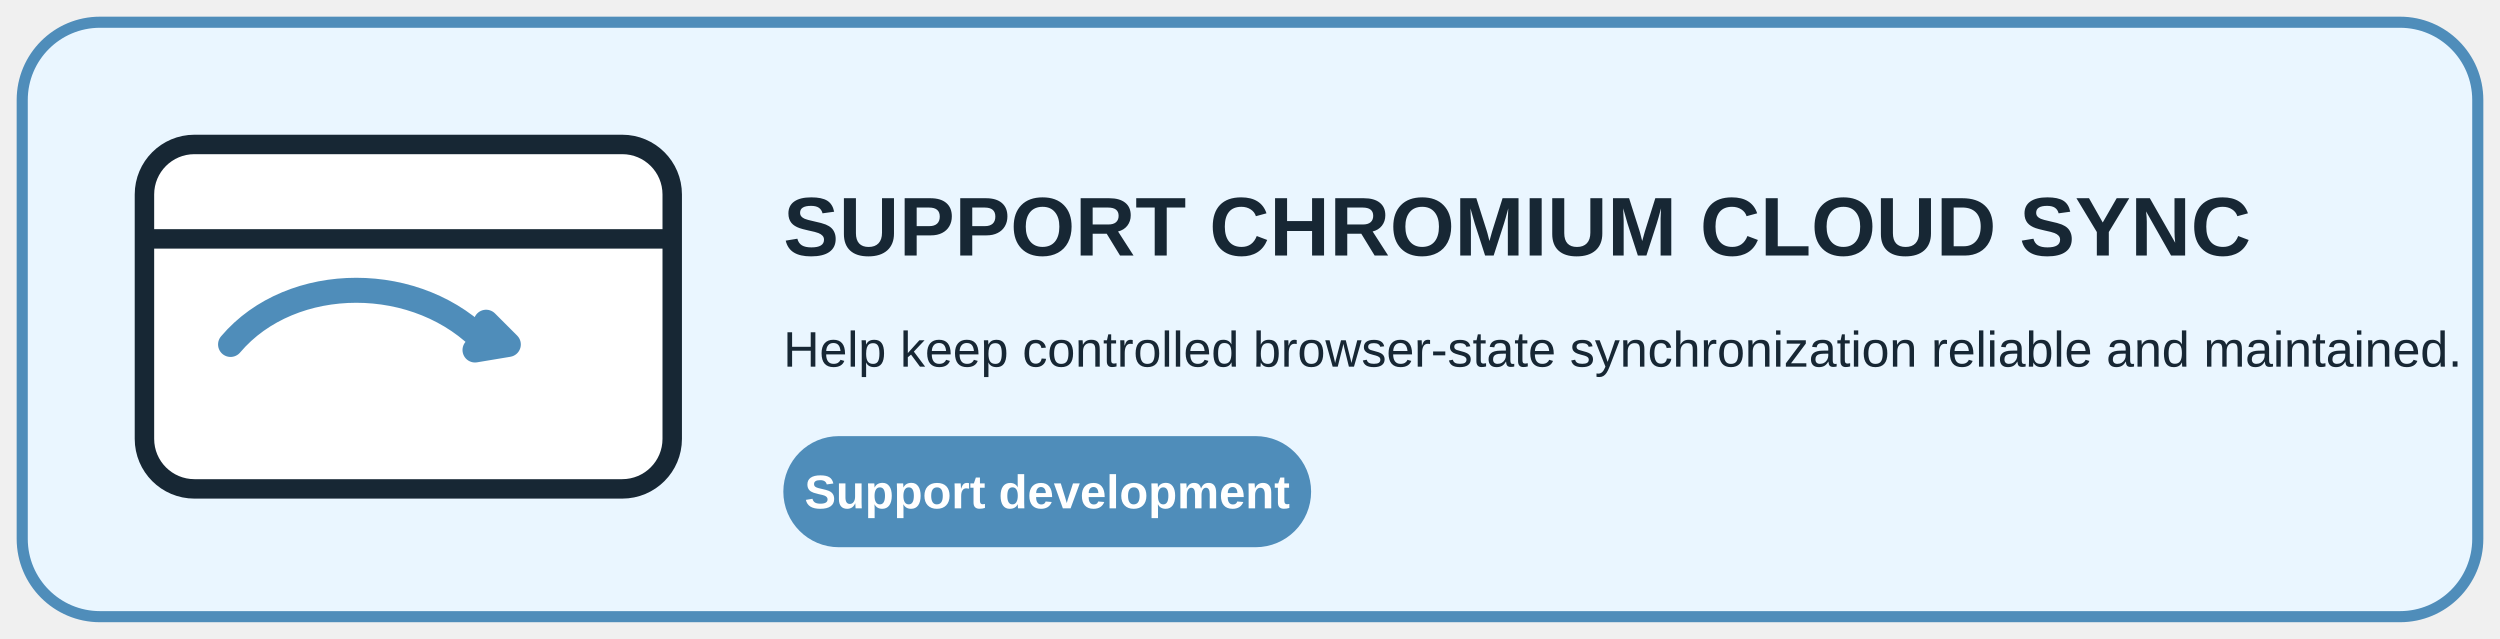
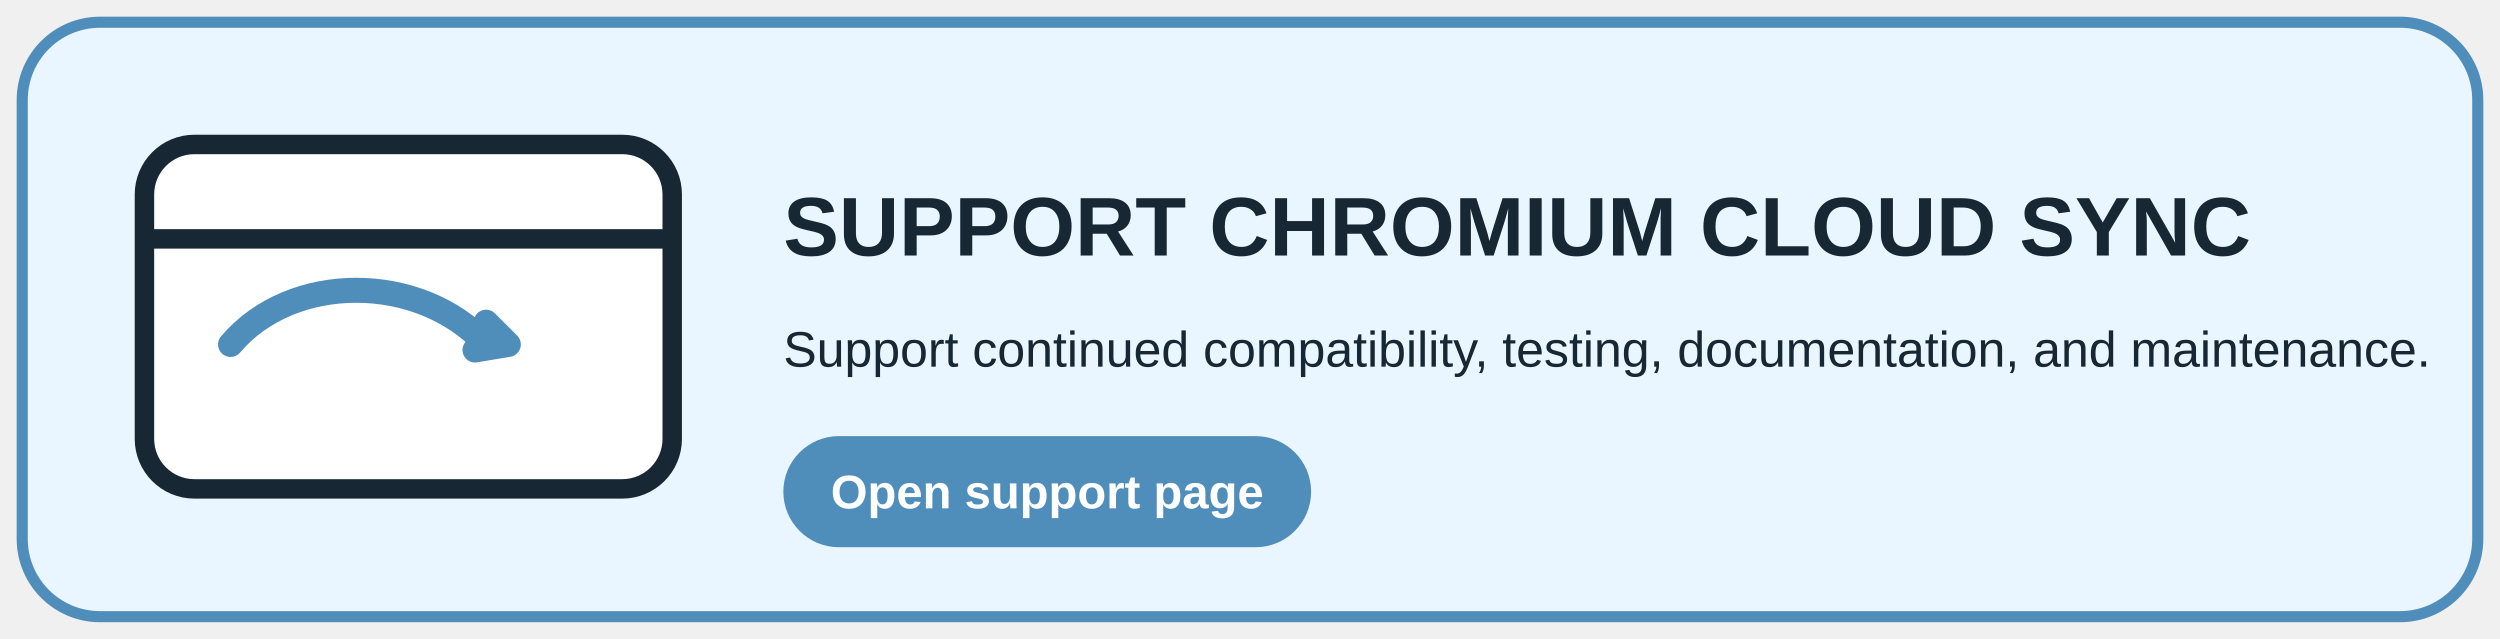
<svg xmlns="http://www.w3.org/2000/svg" viewBox="0 0 900 230">
  <rect x="8" y="8" width="884" height="214" rx="28" fill="#EAF6FF" stroke="#4F8DBA" stroke-width="4" />
  <rect x="52" y="52" width="190" height="124" rx="18" fill="#fff" stroke="#172734" stroke-width="7" />
  <path d="M52 86h190" stroke="#172734" stroke-width="7" />
  <path d="M83 124c22-26 68-26 92 0M175 116l8 8-12 2" fill="none" stroke="#4F8DBA" stroke-width="9" stroke-linecap="round" stroke-linejoin="round" />
  <text x="282" y="92" font-family="Arial,Segoe UI,sans-serif" font-size="30" font-weight="700" fill="#172734">SUPPORT CHROMIUM CLOUD SYNC</text>
-   <text x="282" y="132" font-family="Arial,Segoe UI,sans-serif" font-size="18" fill="#172734">Help keep controlled browser-state synchronization reliable and maintained.</text>
+   <text x="282" y="132" font-family="Arial,Segoe UI,sans-serif" font-size="18" fill="#172734">Support continued compatibility, testing, documentation, and maintenance.</text>
  <rect x="282" y="157" width="190" height="40" rx="20" fill="#4F8DBA" />
-   <text x="377" y="183" text-anchor="middle" font-family="Arial,Segoe UI,sans-serif" font-size="17" font-weight="700" fill="#fff">Support development</text>
+   <text x="377" y="183" text-anchor="middle" font-family="Arial,Segoe UI,sans-serif" font-size="17" font-weight="700" fill="#fff">Open support page</text>
</svg>
